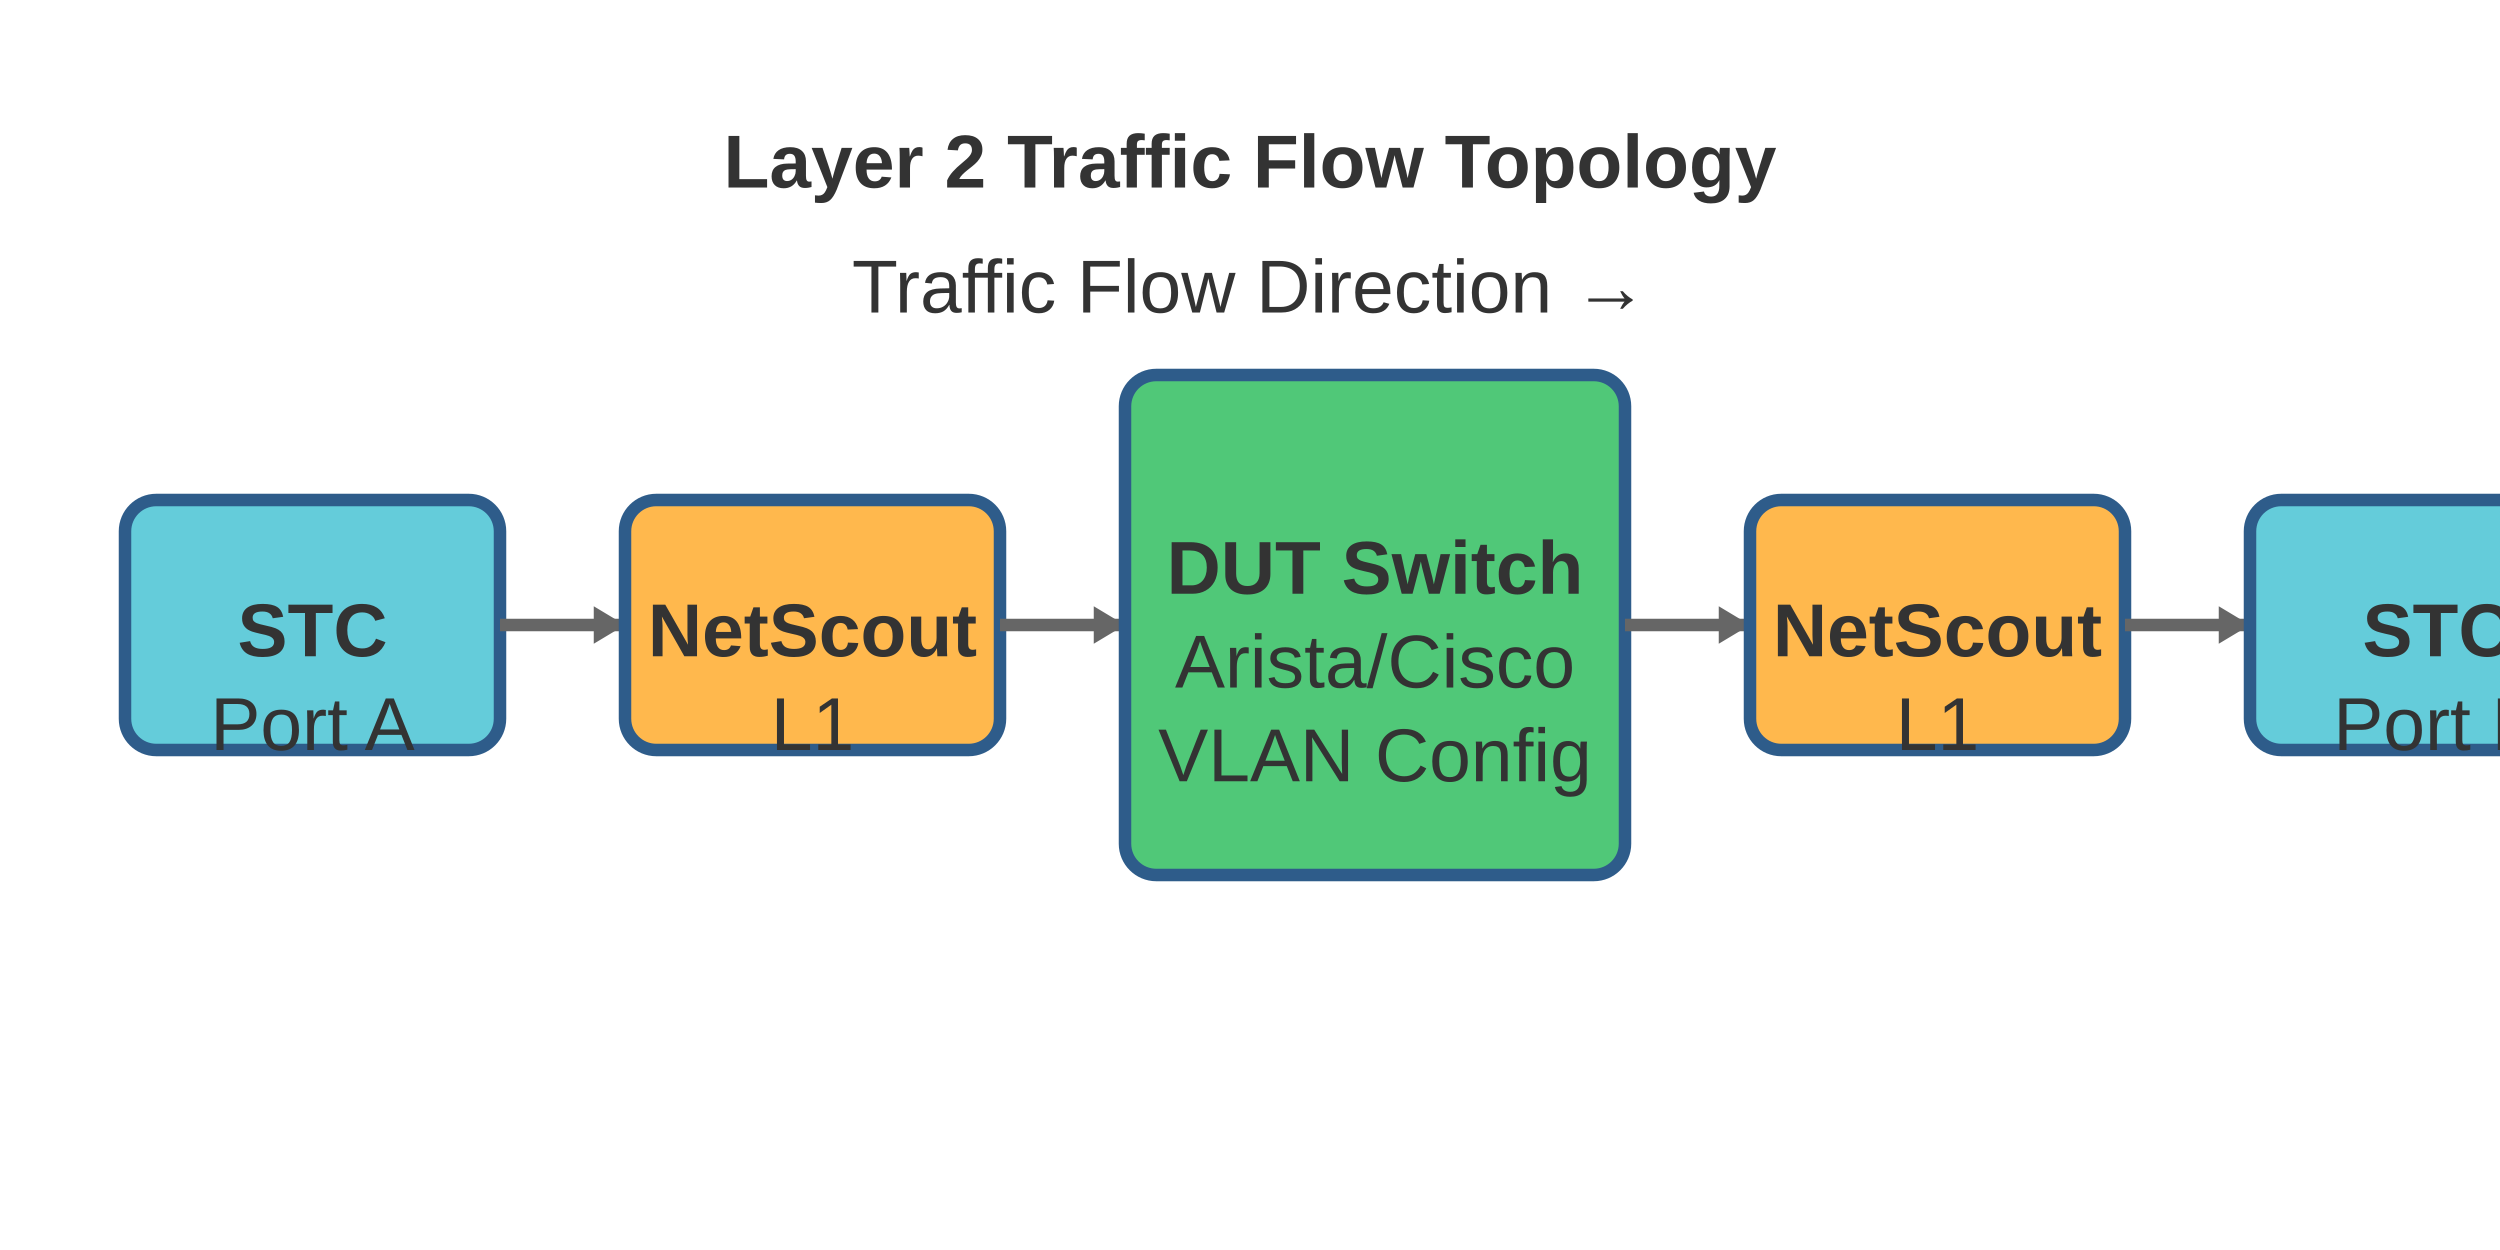
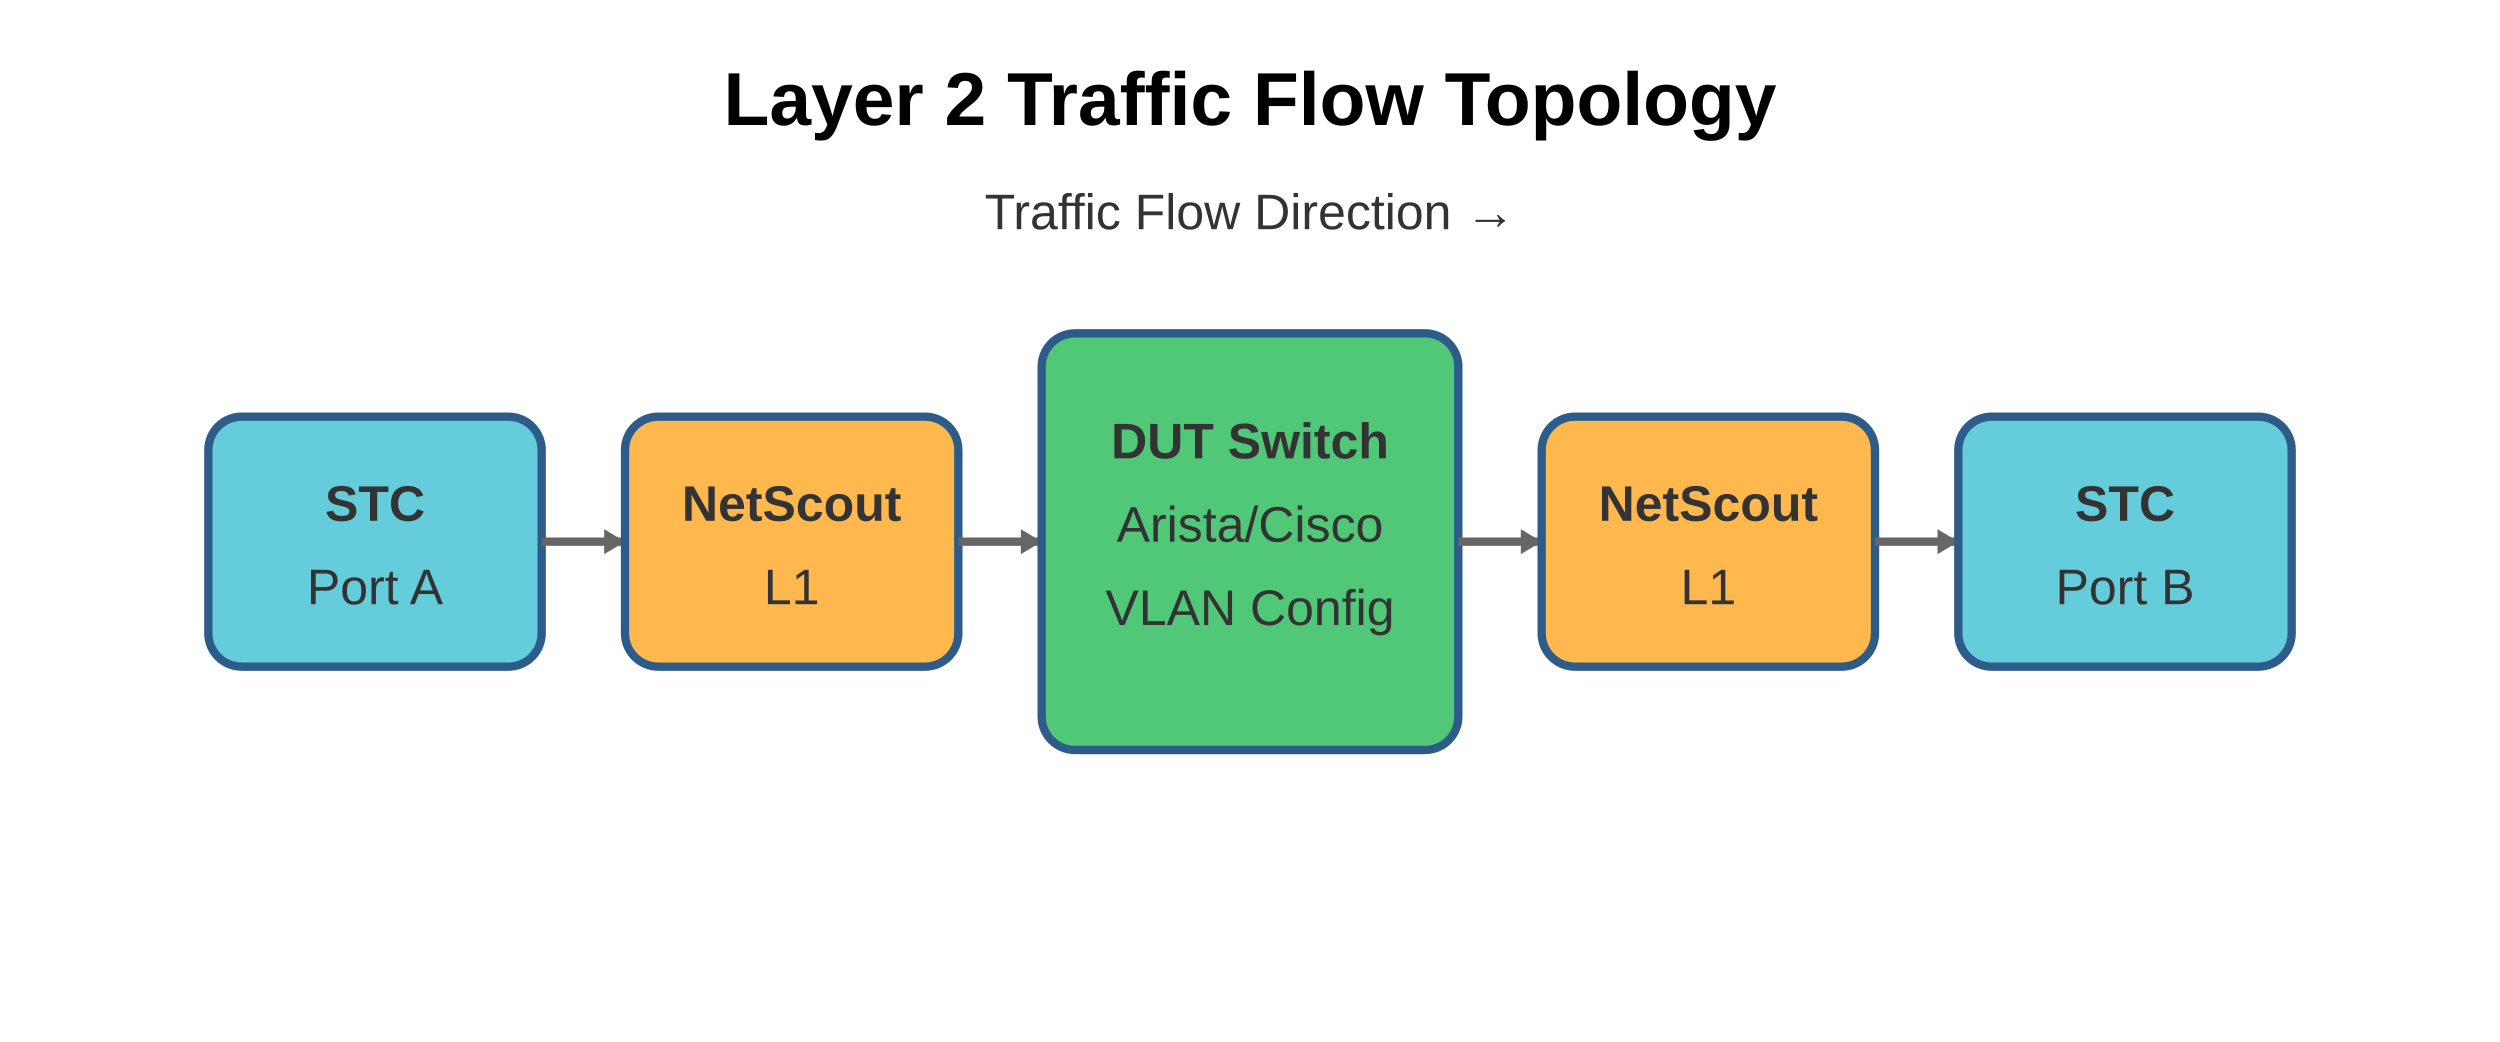
- <svg xmlns="http://www.w3.org/2000/svg" width="400" height="200" viewBox="0 0 400 200">
+ <svg xmlns="http://www.w3.org/2000/svg" width="600" height="250" viewBox="0 0 600 250">
  <defs>
    <style>
-             .device { fill: #4A90E2; stroke: #2E5C8A; stroke-width: 2; }
+             .device { stroke: #2E5C8A; stroke-width: 2; }
            .link { stroke: #666; stroke-width: 2; fill: none; }
            .label { font-family: Arial, sans-serif; font-size: 12px; fill: #333; }
+             .title { font-family: Arial, sans-serif; font-size: 18px; fill: #000; font-weight: bold; }
            .arrow { fill: #666; }
            .stc { fill: #64CCDA; }
            .netscout { fill: #FFB84D; }
            .dut { fill: #50C878; }
        </style>
  </defs>
-   <rect x="20" y="80" width="60" height="40" rx="5" class="device stc" />
-   <text x="50" y="105" text-anchor="middle" class="label" font-weight="bold">STC</text>
-   <text x="50" y="120" text-anchor="middle" class="label">Port A</text>
-   <path d="M 80 100 L 100 100" class="link" />
-   <polygon points="100,100 95,97 95,103" class="arrow" />
-   <rect x="100" y="80" width="60" height="40" rx="5" class="device netscout" />
-   <text x="130" y="105" text-anchor="middle" class="label" font-weight="bold">NetScout</text>
-   <text x="130" y="120" text-anchor="middle" class="label">L1</text>
-   <path d="M 160 100 L 180 100" class="link" />
-   <polygon points="180,100 175,97 175,103" class="arrow" />
-   <rect x="180" y="60" width="80" height="80" rx="5" class="device dut" />
-   <text x="220" y="95" text-anchor="middle" class="label" font-weight="bold">DUT Switch</text>
-   <text x="220" y="110" text-anchor="middle" class="label">Arista/Cisco</text>
-   <text x="220" y="125" text-anchor="middle" class="label">VLAN Config</text>
-   <path d="M 260 100 L 280 100" class="link" />
-   <polygon points="280,100 275,97 275,103" class="arrow" />
-   <rect x="280" y="80" width="60" height="40" rx="5" class="device netscout" />
-   <text x="310" y="105" text-anchor="middle" class="label" font-weight="bold">NetScout</text>
-   <text x="310" y="120" text-anchor="middle" class="label">L1</text>
-   <path d="M 340 100 L 360 100" class="link" />
-   <polygon points="360,100 355,97 355,103" class="arrow" />
-   <rect x="360" y="80" width="60" height="40" rx="5" class="device stc" />
-   <text x="390" y="105" text-anchor="middle" class="label" font-weight="bold">STC</text>
-   <text x="390" y="120" text-anchor="middle" class="label">Port B</text>
-   <text x="200" y="30" text-anchor="middle" class="label" font-size="16" font-weight="bold">Layer 2 Traffic Flow Topology</text>
-   <text x="200" y="50" text-anchor="middle" class="label" font-size="10" fill="#666">Traffic Flow Direction →</text>
+   <text x="300" y="30" text-anchor="middle" class="title">Layer 2 Traffic Flow Topology</text>
+   <text x="300" y="55" text-anchor="middle" class="label" font-size="11" fill="#666">Traffic Flow Direction →</text>
+   <rect x="50" y="100" width="80" height="60" rx="8" class="device stc" />
+   <text x="90" y="125" text-anchor="middle" class="label" font-weight="bold" fill="#333">STC</text>
+   <text x="90" y="145" text-anchor="middle" class="label" fill="#333">Port A</text>
+   <path d="M 130 130 L 150 130" class="link" />
+   <polygon points="150,130 145,127 145,133" class="arrow" />
+   <rect x="150" y="100" width="80" height="60" rx="8" class="device netscout" />
+   <text x="190" y="125" text-anchor="middle" class="label" font-weight="bold" fill="#333">NetScout</text>
+   <text x="190" y="145" text-anchor="middle" class="label" fill="#333">L1</text>
+   <path d="M 230 130 L 250 130" class="link" />
+   <polygon points="250,130 245,127 245,133" class="arrow" />
+   <rect x="250" y="80" width="100" height="100" rx="8" class="device dut" />
+   <text x="300" y="110" text-anchor="middle" class="label" font-weight="bold" fill="#333">DUT Switch</text>
+   <text x="300" y="130" text-anchor="middle" class="label" fill="#333">Arista/Cisco</text>
+   <text x="300" y="150" text-anchor="middle" class="label" fill="#333">VLAN Config</text>
+   <path d="M 350 130 L 370 130" class="link" />
+   <polygon points="370,130 365,127 365,133" class="arrow" />
+   <rect x="370" y="100" width="80" height="60" rx="8" class="device netscout" />
+   <text x="410" y="125" text-anchor="middle" class="label" font-weight="bold" fill="#333">NetScout</text>
+   <text x="410" y="145" text-anchor="middle" class="label" fill="#333">L1</text>
+   <path d="M 450 130 L 470 130" class="link" />
+   <polygon points="470,130 465,127 465,133" class="arrow" />
+   <rect x="470" y="100" width="80" height="60" rx="8" class="device stc" />
+   <text x="510" y="125" text-anchor="middle" class="label" font-weight="bold" fill="#333">STC</text>
+   <text x="510" y="145" text-anchor="middle" class="label" fill="#333">Port B</text>
</svg>
